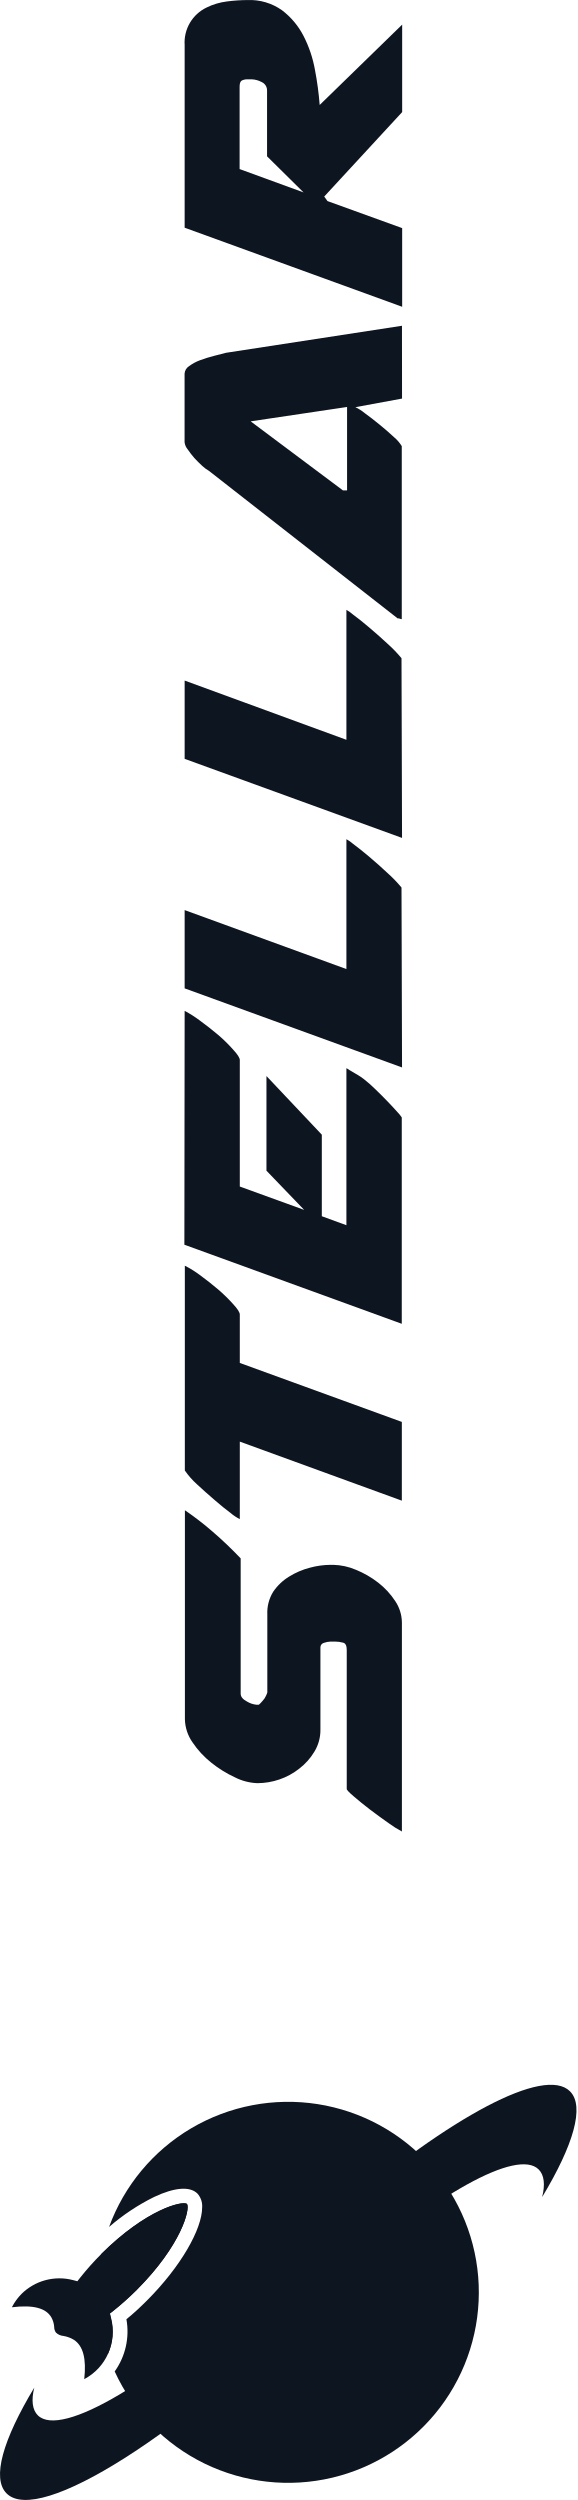
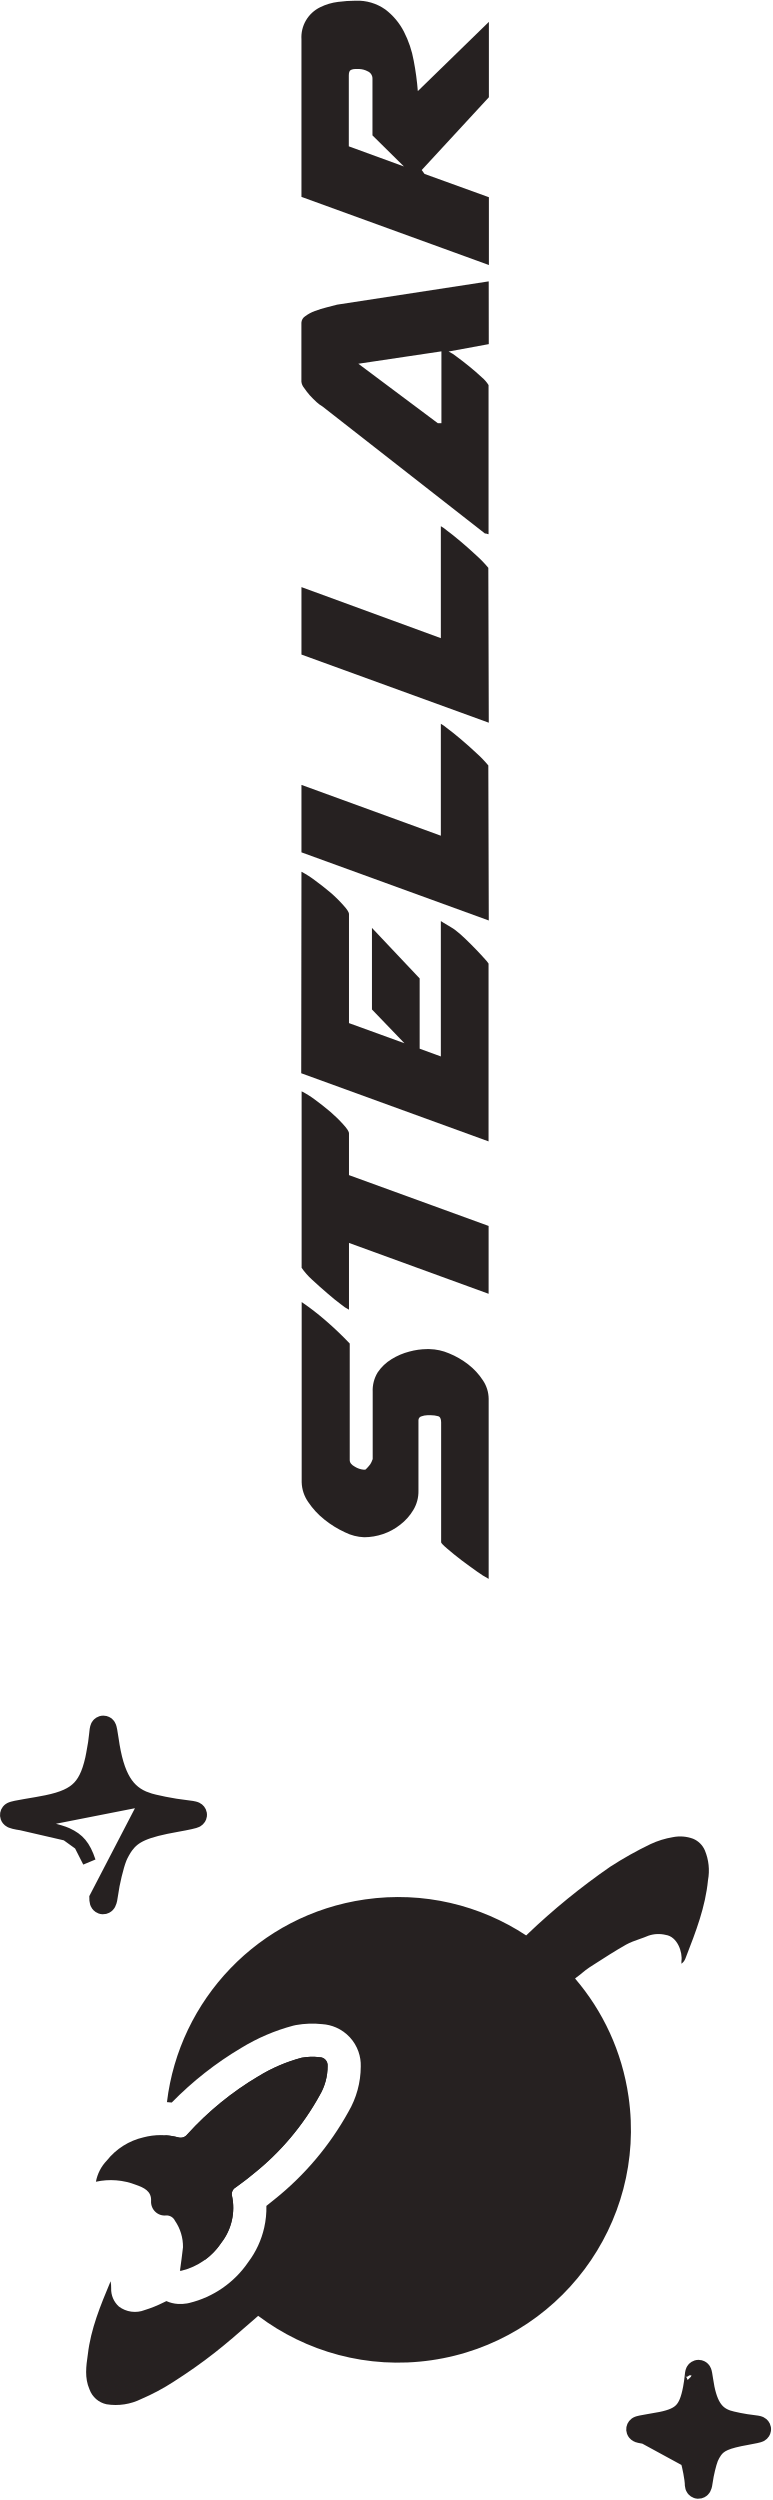
- <svg xmlns="http://www.w3.org/2000/svg" width="171" height="740" viewBox="0 0 171 740" fill="none">
-   <path d="M98.591 485.91L97.862 485.91C97.188 485.928 96.522 486.054 95.889 486.285C95.589 486.356 95.322 486.528 95.132 486.772C94.942 487.015 94.84 487.316 94.844 487.625L94.844 511.88C94.89 514.204 94.275 516.493 93.069 518.481C91.903 520.431 90.377 522.143 88.573 523.525C86.8 524.927 84.799 526.013 82.657 526.737C80.58 527.444 78.402 527.81 76.208 527.82C73.91 527.738 71.656 527.16 69.602 526.126C67.085 524.968 64.721 523.505 62.562 521.771C60.391 520.051 58.501 518.004 56.961 515.703C55.564 513.705 54.789 511.341 54.732 508.905L54.732 447.035C57.602 448.994 60.354 451.119 62.976 453.399C65.859 455.887 68.617 458.518 71.239 461.281L71.239 501.319C71.239 502.225 71.85 502.974 73.053 503.624C73.938 504.171 74.936 504.508 75.972 504.609L76.583 504.609C76.583 504.609 76.839 504.432 77.135 504.117L77.786 503.388C78.175 502.98 78.489 502.506 78.713 501.989C78.882 501.661 79.02 501.318 79.127 500.964L79.127 477.911C79.014 475.55 79.611 473.21 80.843 471.192C82.081 469.356 83.702 467.81 85.595 466.66C87.494 465.48 89.562 464.596 91.728 464.039C93.702 463.499 95.737 463.214 97.783 463.192L98.591 463.192C100.912 463.239 103.202 463.734 105.336 464.65C107.711 465.612 109.94 466.899 111.962 468.473C113.931 469.999 115.63 471.844 116.991 473.93C118.259 475.812 118.945 478.026 118.963 480.295L118.963 542.125C117.59 541.394 116.272 540.564 115.018 539.643C113.224 538.382 111.429 537.062 109.615 535.702C107.801 534.342 106.164 532.963 104.744 531.761C103.324 530.559 102.634 529.791 102.634 529.574L102.634 488.334C102.634 487.132 102.259 486.364 101.53 486.226C100.778 486.019 100.002 485.913 99.222 485.91L98.591 485.91Z" fill="#0D1520" />
-   <path d="M70.982 426.72L70.982 449.656C70.018 449.178 69.117 448.583 68.3 447.882C66.841 446.799 65.224 445.498 63.449 443.942C61.674 442.385 59.939 440.907 58.282 439.331C56.94 438.12 55.742 436.758 54.713 435.272L54.713 374.643C56.267 375.437 57.751 376.359 59.15 377.402C60.984 378.742 62.778 380.16 64.553 381.658C66.132 383.011 67.621 384.466 69.01 386.012C70.312 387.431 70.982 388.456 70.982 389.106L70.982 403.431L118.943 420.888L118.943 444.198L70.982 426.72Z" fill="#0D1520" />
-   <path d="M54.654 299.217C56.226 300.048 57.729 301.004 59.15 302.074C60.984 303.413 62.779 304.812 64.553 306.31C66.137 307.664 67.626 309.126 69.01 310.684C70.312 312.103 70.982 313.127 70.982 313.778L70.982 351.215L90.032 358.131L78.871 346.525L78.871 318.507L95.258 335.866L95.258 360.003L102.535 362.663L102.535 316.201C102.693 316.201 103.028 316.497 103.561 316.812C104.093 317.127 104.626 317.462 105.198 317.778C105.77 318.093 106.282 318.428 106.775 318.743C107.069 318.931 107.352 319.135 107.623 319.354C108.812 320.278 109.945 321.271 111.015 322.329C112.317 323.59 113.559 324.812 114.723 326.033C115.886 327.255 116.892 328.319 117.701 329.245C118.155 329.711 118.564 330.219 118.923 330.762L118.923 391.844L54.575 368.436L54.654 299.217Z" fill="#0D1520" />
-   <path d="M119.002 315.964L54.654 292.556L54.654 269.385L102.536 286.842L102.536 248.4C103.24 248.789 103.901 249.251 104.508 249.779C105.888 250.804 107.485 252.065 109.3 253.602C111.114 255.139 112.948 256.754 114.762 258.469C116.226 259.778 117.59 261.194 118.845 262.705L119.002 315.964Z" fill="#0D1520" />
-   <path d="M119.002 248.026L54.654 224.618L54.654 201.446L102.536 218.982L102.536 180.521C103.242 180.913 103.903 181.383 104.508 181.92C105.888 182.924 107.485 184.205 109.3 185.742C111.114 187.279 112.948 188.895 114.762 190.589C116.226 191.899 117.59 193.315 118.845 194.826L119.002 248.026Z" fill="#0D1520" />
-   <path d="M119.002 117.981L105.198 120.523C106.193 120.999 107.127 121.595 107.978 122.296C109.359 123.301 110.818 124.424 112.356 125.685C113.895 126.946 115.315 128.168 116.616 129.39C117.525 130.145 118.305 131.043 118.923 132.05L118.923 183.28C118.632 183.237 118.347 183.157 118.075 183.043L117.701 183.043L61.852 139.38C61.141 138.97 60.48 138.481 59.88 137.921C59.091 137.192 58.282 136.404 57.513 135.557C56.804 134.744 56.146 133.889 55.541 132.996C55.036 132.398 54.72 131.664 54.634 130.887L54.634 110.612C54.66 110.162 54.794 109.726 55.024 109.338C55.254 108.951 55.573 108.624 55.955 108.385C56.962 107.638 58.071 107.041 59.249 106.612C60.579 106.119 61.935 105.698 63.311 105.351C64.731 104.977 65.914 104.681 66.9 104.425L118.983 96.425L119.002 117.981ZM102.733 145.153L102.733 120.464L74.197 124.72L101.51 145.153L102.733 145.153Z" fill="#0D1520" />
-   <path d="M54.654 67.401L54.654 13.294C54.51 11.018 55.048 8.75 56.2 6.781C57.352 4.812 59.066 3.231 61.122 2.24C63.029 1.296 65.083 0.683 67.196 0.427C69.21 0.163 71.239 0.024 73.27 0.013C76.908 -0.133 80.493 0.927 83.466 3.028C86.128 5.051 88.305 7.643 89.835 10.614C91.463 13.782 92.606 17.176 93.228 20.683C93.887 24.115 94.354 27.582 94.628 31.067L119.042 7.284L119.042 33.175L95.969 58.179L96.935 59.519L119.042 67.519L119.042 90.809L54.654 67.401ZM73.231 23.481C72.658 23.464 72.09 23.585 71.574 23.835C71.14 24.085 70.923 24.696 70.923 25.668L70.923 50.042L89.855 56.958L79.048 46.278L79.048 26.87C79.073 26.321 78.929 25.779 78.636 25.314C78.344 24.849 77.917 24.485 77.412 24.269C76.529 23.796 75.552 23.526 74.552 23.481L73.231 23.481Z" fill="#0D1520" />
-   <path d="M100.741 654.339C96.521 657.787 90.309 663.226 86.049 667.482C83.117 670.227 80.172 673.045 77.214 675.935C46.627 704.683 18.092 721.825 11.189 714.929C9.572 713.313 9.217 710.495 10.144 706.732C0.915 722.081 -2.536 733.608 1.96 738.061C11.465 747.598 53.865 720.722 96.619 678.082L97.191 677.55L97.29 677.55L99.262 675.797C99.853 675.284 100.406 674.812 100.8 674.418C128.508 649.768 153.119 635.818 159.449 642.162C161.066 643.778 161.421 646.596 160.475 650.339C169.724 634.99 173.155 623.463 168.718 619.03C161.185 611.483 133.201 626.636 100.741 654.339Z" fill="#0D1520" />
-   <path d="M32.527 684.801L33.632 683.934C36.006 682.027 38.277 679.994 40.435 677.846C53.747 664.526 56.37 653.787 55.344 652.349C53.944 651.364 43.196 653.984 29.865 667.304C27.703 669.463 25.668 671.746 23.771 674.141L22.904 675.245L21.543 674.89C18.872 674.203 16.067 674.221 13.405 674.943C10.743 675.665 8.315 677.066 6.358 679.008C5.213 680.167 4.255 681.497 3.518 682.949C9.848 682.18 13.615 683.185 15.212 685.964C15.694 686.83 15.977 687.792 16.041 688.781C16.029 689.374 16.209 689.954 16.553 690.436C17.155 691.023 17.944 691.379 18.782 691.441C19.901 691.625 20.973 692.027 21.937 692.623C24.619 694.456 25.605 698.18 24.935 704.229C28.093 702.565 30.593 699.879 32.026 696.612C33.459 693.344 33.74 689.687 32.823 686.239L32.527 684.801Z" fill="#0D1520" />
-   <path d="M32.882 686.161L32.527 684.801L33.631 683.934C36.006 682.027 38.277 679.995 40.435 677.846C53.746 664.526 56.369 653.788 55.344 652.349C53.944 651.364 43.275 653.965 30.003 667.147C29.241 670.895 28.858 674.711 28.859 678.536C28.857 684.758 29.89 690.937 31.916 696.821C33.455 693.484 33.796 689.72 32.882 686.161V686.161Z" fill="#0D1520" />
-   <path d="M32.271 659.186C36.325 655.669 40.811 652.682 45.622 650.3C51.676 647.443 56.232 647.088 58.44 649.295C58.931 649.845 59.308 650.487 59.549 651.184C59.789 651.881 59.888 652.618 59.84 653.354C59.84 659.836 53.471 670.969 43.512 680.939C41.54 682.91 39.568 684.762 37.418 686.496C37.902 689.172 37.844 691.917 37.248 694.571C36.651 697.224 35.529 699.731 33.947 701.943C39.376 713.829 48.767 723.463 60.515 729.199C72.263 734.934 85.641 736.416 98.361 733.392C111.082 730.367 122.357 723.023 130.26 712.614C138.163 702.205 142.203 689.378 141.691 676.323C141.179 663.268 136.146 650.796 127.452 641.037C118.758 631.279 106.943 624.839 94.024 622.818C81.106 620.797 67.886 623.32 56.623 629.957C45.359 636.594 36.752 646.932 32.271 659.206L32.271 659.186Z" fill="#0D1520" />
+ <svg xmlns="http://www.w3.org/2000/svg" width="233" height="754" viewBox="0 0 233 754" fill="none">
+   <path d="M6.503 550.05L6.503 550.05C5.642 549.924 4.85 549.775 4.262 549.629C3.986 549.561 3.673 549.474 3.407 549.364C3.309 549.324 3.027 549.208 2.756 548.985C2.634 548.884 2.301 548.593 2.118 548.081C1.876 547.403 2.016 546.672 2.441 546.137C2.711 545.797 3.03 545.628 3.101 545.59L3.106 545.587C3.227 545.523 3.337 545.478 3.409 545.451C3.556 545.394 3.711 545.347 3.843 545.31C4.118 545.233 4.465 545.151 4.844 545.07C5.612 544.905 6.62 544.719 7.691 544.547C9.763 544.216 12.639 543.702 14.065 543.409C18.962 542.402 21.87 541.075 23.834 539.004C25.814 536.916 27.098 533.794 28.081 528.567L30.047 528.936L28.081 528.567C28.414 526.797 28.754 524.447 28.838 523.386C28.887 522.77 28.953 522.188 29.024 521.741C29.058 521.526 29.101 521.293 29.155 521.088C29.179 520.999 29.227 520.825 29.314 520.638C29.353 520.554 29.448 520.357 29.624 520.15C29.754 519.997 30.268 519.434 31.166 519.434C31.868 519.434 32.33 519.787 32.51 519.949C32.709 520.126 32.827 520.304 32.88 520.388C32.99 520.564 33.053 520.724 33.077 520.787C33.135 520.939 33.177 521.092 33.205 521.198C33.264 521.429 33.326 521.723 33.386 522.039C33.509 522.684 33.649 523.551 33.781 524.49C34.587 530.232 35.794 534.243 37.503 537.067C39.164 539.813 41.354 541.528 44.391 542.595L6.503 550.05ZM6.503 550.05C12.553 550.938 18.014 552.242 20.088 553.187L20.088 553.187M6.503 550.05L20.088 553.187M20.088 553.187C21.927 554.026 23.205 554.955 24.216 556.169M20.088 553.187L24.216 556.169M24.216 556.169C25.245 557.404 26.093 559.047 26.897 561.457L24.216 556.169ZM28.932 572.357C28.933 572.785 28.949 573.355 29.091 573.818C29.13 573.947 29.22 574.211 29.418 574.486C29.614 574.757 30.121 575.303 30.995 575.341C31.819 575.377 32.349 574.927 32.539 574.738C32.753 574.525 32.879 574.309 32.94 574.196C33.16 573.788 33.287 573.272 33.368 572.9C33.465 572.452 33.557 571.9 33.639 571.269L33.639 571.269C34.066 567.967 35.306 562.849 36.211 560.545L36.211 560.544C36.618 559.511 37.55 557.833 38.219 556.933L38.219 556.933C40.552 553.793 43.654 552.213 53.401 550.497L53.401 550.497C54.965 550.222 56.372 549.945 57.384 549.719C57.882 549.608 58.32 549.501 58.641 549.406C58.782 549.365 58.992 549.3 59.187 549.21L59.193 549.207C59.257 549.179 59.539 549.051 59.803 548.797C59.926 548.679 60.315 548.283 60.407 547.615C60.526 546.757 60.089 546.118 59.705 545.796L59.701 545.793C59.392 545.534 59.058 545.42 58.989 545.396C58.986 545.395 58.983 545.394 58.981 545.394C58.851 545.348 58.721 545.313 58.615 545.286C58.398 545.232 58.141 545.182 57.878 545.136C57.343 545.043 56.668 544.951 55.97 544.878C52.362 544.501 46.444 543.316 44.391 542.595L28.932 572.357Z" fill="#262121" stroke="#262121" stroke-width="4" />
+   <path d="M194.411 735.102L194.411 735.102C193.833 735.017 193.291 734.916 192.877 734.814C192.688 734.767 192.444 734.701 192.222 734.611L192.22 734.61C192.142 734.578 191.879 734.471 191.619 734.258C191.502 734.162 191.17 733.874 190.987 733.365C190.744 732.687 190.886 731.957 191.31 731.425C191.578 731.089 191.891 730.924 191.957 730.89C191.959 730.889 191.961 730.888 191.962 730.887C192.076 730.826 192.177 730.786 192.237 730.763C192.362 730.715 192.487 730.678 192.582 730.651C192.782 730.595 193.025 730.538 193.28 730.484C193.797 730.373 194.47 730.25 195.181 730.136C196.534 729.921 198.409 729.587 199.331 729.399C202.493 728.751 204.233 727.922 205.376 726.723C206.533 725.507 207.344 723.633 207.981 720.261L207.981 720.261C208.197 719.117 208.415 717.611 208.467 716.953C208.5 716.538 208.545 716.14 208.595 715.825C208.619 715.676 208.651 715.497 208.696 715.328C208.715 715.258 208.759 715.098 208.842 714.92C208.878 714.841 208.972 714.648 209.147 714.443C209.276 714.292 209.788 713.734 210.68 713.734C211.377 713.734 211.837 714.084 212.018 714.245C212.215 714.421 212.333 714.597 212.385 714.679C212.493 714.852 212.554 715.006 212.575 715.061C212.628 715.198 212.663 715.329 212.683 715.405C212.727 715.577 212.771 715.787 212.812 715.998C212.895 716.433 212.989 717.011 213.076 717.632C213.599 721.342 214.373 723.851 215.422 725.577C216.422 727.223 217.726 728.245 219.576 728.892C220.852 729.338 224.674 730.104 227.013 730.347C227.482 730.396 227.941 730.458 228.309 730.522C228.49 730.553 228.675 730.589 228.84 730.63C228.92 730.65 229.028 730.679 229.141 730.718C229.143 730.719 229.145 730.72 229.147 730.72C229.201 730.738 229.522 730.847 229.826 731.099L229.83 731.102C230.213 731.422 230.653 732.061 230.533 732.921C230.44 733.59 230.05 733.984 229.929 734.1C229.669 734.349 229.395 734.472 229.34 734.497C229.338 734.498 229.336 734.498 229.334 734.499C229.159 734.579 228.982 734.633 228.886 734.661C228.653 734.729 228.348 734.803 228.017 734.877C227.341 735.027 226.407 735.21 225.376 735.39L225.376 735.39C218.998 736.508 217.21 737.508 215.854 739.325L215.854 739.325C215.452 739.864 214.871 740.905 214.628 741.522L214.628 741.522C214.06 742.96 213.259 746.242 212.984 748.356L212.984 748.356C212.929 748.781 212.865 749.162 212.796 749.479C212.743 749.72 212.644 750.147 212.447 750.509C212.392 750.611 212.271 750.819 212.062 751.025C211.877 751.209 211.353 751.653 210.538 751.618C209.673 751.58 209.17 751.041 208.978 750.775C208.783 750.507 208.697 750.251 208.661 750.135C208.534 749.72 208.527 749.25 208.526 748.977C208.525 748.522 208.351 747.228 208.065 745.694C207.786 744.194 207.457 742.764 207.228 742.083L194.411 735.102ZM194.411 735.102C198.377 735.681 201.871 736.522 203.134 737.096L203.134 737.096M194.411 735.102L203.134 737.096M203.134 737.096C204.269 737.611 205.015 738.161 205.597 738.857M203.134 737.096L205.597 738.857M205.597 738.857C206.195 739.572 206.716 740.556 207.228 742.083L205.597 738.857ZM227.79 730.813C227.79 730.813 227.788 730.814 227.782 730.816C227.788 730.814 227.79 730.813 227.79 730.813ZM208.809 716.403C208.808 716.399 208.807 716.396 208.807 716.396C208.807 716.395 208.808 716.397 208.809 716.403Z" fill="#262121" stroke="#262121" stroke-width="4" />
+   <path d="M54.273 684.884C54.587 682.445 54.949 680.129 55.19 677.763C55.23 674.916 54.386 672.127 52.776 669.789C52.54 669.287 52.161 668.866 51.689 668.58C51.217 668.294 50.672 668.154 50.121 668.18C49.529 668.248 48.928 668.185 48.362 667.995C47.796 667.804 47.278 667.492 46.844 667.079C46.409 666.665 46.07 666.162 45.848 665.602C45.626 665.043 45.528 664.441 45.559 663.839C45.753 660.791 43.291 659.767 41.046 658.962C37.185 657.457 32.973 657.126 28.929 658.011C29.376 655.601 30.518 653.378 32.212 651.622C35.009 648.095 38.905 645.629 43.267 644.623C46.701 643.721 50.307 643.721 53.742 644.623C54.243 644.774 54.778 644.766 55.274 644.6C55.77 644.434 56.204 644.119 56.518 643.697C62.752 636.823 69.968 630.93 77.927 626.212C81.998 623.717 86.404 621.828 91.009 620.604C92.787 620.286 94.6 620.237 96.392 620.457C96.724 620.456 97.052 620.525 97.356 620.658C97.661 620.791 97.935 620.986 98.161 621.231C98.388 621.476 98.562 621.765 98.673 622.081C98.784 622.397 98.829 622.732 98.806 623.066C98.825 626.201 97.99 629.28 96.392 631.967C91.356 641.096 84.579 649.127 76.455 655.597C74.741 657.06 72.907 658.377 71.096 659.718C70.663 659.955 70.318 660.329 70.113 660.782C69.908 661.235 69.855 661.743 69.962 662.23C70.492 664.679 70.481 667.216 69.93 669.66C69.379 672.105 68.302 674.397 66.776 676.373C63.956 680.638 59.645 683.669 54.707 684.859C54.564 684.884 54.418 684.893 54.273 684.884Z" fill="#262121" />
+   <path fill-rule="evenodd" clip-rule="evenodd" d="M50.183 694.009C49.894 694.153 49.603 694.294 49.31 694.432C47.481 695.353 45.577 696.118 43.62 696.72C42.344 697.219 40.963 697.383 39.606 697.197C38.249 697.012 36.961 696.482 35.863 695.659C35.092 694.968 34.482 694.114 34.078 693.159C33.674 692.204 33.485 691.172 33.525 690.135C33.563 689.425 33.461 688.714 33.362 688.024L33.279 688.223C30.322 695.311 27.378 702.366 26.495 710.055L26.486 710.114C25.977 713.651 25.473 717.15 26.992 720.637C27.396 721.767 28.083 722.774 28.986 723.561C29.89 724.348 30.98 724.889 32.152 725.131C35.729 725.703 39.393 725.141 42.635 723.525C46.026 722.07 49.286 720.329 52.381 718.318C56.624 715.594 60.803 712.698 64.768 709.571C68.431 706.698 71.935 703.636 75.436 700.578L75.439 700.576C76.247 699.87 77.055 699.164 77.865 698.46C92.267 709.296 110.812 714.62 130.062 711.854C168.442 706.341 195.086 670.757 189.572 632.377C187.606 618.694 181.819 606.503 173.445 596.729C173.538 596.628 173.66 596.524 173.812 596.416C174.427 595.983 175.008 595.507 175.587 595.031L175.587 595.031C176.295 594.449 177.002 593.868 177.769 593.371C178.201 593.093 178.634 592.815 179.066 592.536L179.066 592.536C182.307 590.449 185.548 588.363 188.821 586.507C190.093 585.8 191.484 585.312 192.879 584.822L192.879 584.822C193.787 584.504 194.697 584.185 195.576 583.804C197.245 583.233 199.042 583.15 200.758 583.563C204.323 584.078 205.902 588.785 205.524 591.458C205.502 591.726 205.501 591.995 205.519 592.264C206.044 591.887 206.449 591.368 206.688 590.767L206.954 590.082C209.854 582.612 212.751 575.152 213.534 567.047C214.094 564.03 213.765 560.914 212.587 558.081C211.906 556.487 210.629 555.224 209.032 554.564C207.084 553.846 204.978 553.682 202.944 554.089C200.605 554.475 198.33 555.182 196.183 556.188C192.01 558.197 187.967 560.466 184.077 562.982C175.235 569.094 166.887 575.895 159.111 583.324C158.992 583.479 158.847 583.613 158.684 583.72C144.858 574.61 127.773 570.327 110.094 572.867C77.941 577.486 54.024 603.21 50.352 634.002C50.836 634.031 51.318 634.072 51.8 634.124C58.046 627.743 65.093 622.202 72.767 617.646C77.644 614.666 82.922 612.407 88.44 610.939C88.708 610.868 88.978 610.808 89.251 610.759C91.867 610.292 94.534 610.199 97.174 610.482C98.618 610.572 100.036 610.915 101.362 611.495C102.935 612.183 104.343 613.187 105.502 614.44C106.661 615.693 107.547 617.167 108.109 618.769C108.617 620.218 108.853 621.745 108.806 623.275C108.788 628.073 107.504 632.786 105.076 636.928C99.44 647.104 91.878 656.071 82.814 663.316C81.999 664.007 81.161 664.672 80.345 665.297C80.392 667.496 80.172 669.7 79.686 671.858C78.843 675.6 77.218 679.122 74.917 682.189C70.709 688.392 64.349 692.822 57.051 694.581C56.84 694.632 56.628 694.676 56.415 694.713C55.512 694.869 54.594 694.921 53.679 694.866C52.459 694.794 51.276 694.499 50.183 694.009ZM61.819 681.567C56.089 673.066 52.14 663.172 50.584 652.344C50.182 649.542 49.95 646.754 49.883 643.993C51.181 644.08 52.473 644.29 53.742 644.623C54.243 644.774 54.778 644.766 55.274 644.6C55.77 644.434 56.204 644.119 56.518 643.697C62.752 636.823 69.968 630.93 77.927 626.212C81.999 623.717 86.405 621.828 91.01 620.604C92.787 620.286 94.601 620.237 96.392 620.457C96.724 620.456 97.052 620.525 97.357 620.658C97.661 620.791 97.935 620.986 98.162 621.231C98.388 621.476 98.562 621.765 98.673 622.081C98.784 622.397 98.829 622.732 98.806 623.066C98.826 626.201 97.99 629.28 96.392 631.967C91.356 641.096 84.58 649.127 76.455 655.597C75.002 656.838 73.462 657.973 71.924 659.107L71.923 659.107C71.648 659.311 71.372 659.514 71.097 659.718C70.663 659.955 70.318 660.329 70.113 660.782C69.909 661.235 69.856 661.743 69.962 662.23C70.492 664.679 70.481 667.216 69.93 669.66C69.379 672.105 68.303 674.397 66.776 676.373C66.283 677.12 65.744 677.828 65.164 678.496C65.087 678.584 65.01 678.671 64.932 678.757C63.991 679.804 62.947 680.745 61.819 681.567Z" fill="#262121" />
+   <path d="M129.495 426.834L128.855 426.834C128.264 426.849 127.679 426.96 127.123 427.163C126.859 427.226 126.625 427.376 126.458 427.59C126.291 427.804 126.202 428.068 126.206 428.339L126.206 449.636C126.246 451.676 125.705 453.686 124.647 455.431C123.623 457.144 122.284 458.646 120.699 459.86C119.143 461.091 117.385 462.044 115.505 462.68C113.682 463.301 111.769 463.622 109.843 463.631C107.825 463.559 105.846 463.052 104.043 462.144C101.833 461.127 99.757 459.843 97.861 458.32C95.955 456.81 94.296 455.012 92.944 452.992C91.718 451.238 91.037 449.162 90.987 447.023L90.987 392.701C93.507 394.421 95.923 396.287 98.225 398.289C100.757 400.474 103.178 402.783 105.48 405.209L105.48 440.363C105.48 441.159 106.016 441.816 107.073 442.387C107.849 442.867 108.726 443.163 109.635 443.252L110.172 443.252C110.172 443.252 110.397 443.096 110.657 442.819L111.228 442.179C111.57 441.821 111.846 441.405 112.042 440.951C112.191 440.663 112.312 440.362 112.406 440.051L112.406 419.81C112.306 417.738 112.831 415.683 113.912 413.911C114.999 412.299 116.423 410.942 118.085 409.932C119.752 408.896 121.568 408.12 123.47 407.631C125.203 407.156 126.989 406.906 128.786 406.887L129.495 406.887C131.533 406.929 133.544 407.363 135.417 408.167C137.502 409.012 139.46 410.141 141.235 411.523C142.964 412.864 144.456 414.484 145.65 416.316C146.764 417.968 147.367 419.911 147.382 421.904L147.382 476.191C146.176 475.549 145.019 474.821 143.919 474.012C142.343 472.904 140.767 471.745 139.174 470.552C137.582 469.358 136.144 468.147 134.898 467.092C133.651 466.036 133.045 465.362 133.045 465.171L133.045 428.962C133.045 427.907 132.716 427.232 132.075 427.111C131.415 426.929 130.734 426.836 130.05 426.834L129.495 426.834Z" fill="#262121" />
+   <path d="M105.255 374.865L105.255 395.002C104.408 394.583 103.617 394.06 102.9 393.445C101.618 392.493 100.199 391.352 98.64 389.985C97.082 388.618 95.558 387.321 94.104 385.937C92.925 384.873 91.874 383.677 90.97 382.373L90.97 329.14C92.334 329.837 93.637 330.647 94.866 331.562C96.476 332.739 98.052 333.984 99.61 335.299C100.996 336.487 102.303 337.764 103.523 339.122C104.666 340.368 105.255 341.268 105.255 341.839L105.255 354.416L147.364 369.744L147.364 390.21L105.255 374.865Z" fill="#262121" />
+   <path d="M90.918 262.916C92.298 263.646 93.618 264.485 94.866 265.424C96.476 266.601 98.052 267.829 99.61 269.144C101.001 270.333 102.308 271.616 103.523 272.984C104.666 274.23 105.255 275.13 105.255 275.701L105.255 308.571L121.981 314.643L112.181 304.453L112.181 279.853L126.569 295.094L126.569 316.287L132.959 318.622L132.959 277.828C133.097 277.828 133.391 278.088 133.859 278.365C134.326 278.642 134.794 278.936 135.296 279.212C135.798 279.489 136.248 279.783 136.681 280.06C136.939 280.225 137.188 280.404 137.426 280.596C138.469 281.408 139.464 282.28 140.404 283.209C141.547 284.316 142.638 285.389 143.659 286.461C144.681 287.534 145.564 288.468 146.274 289.281C146.673 289.69 147.032 290.136 147.347 290.613L147.347 344.244L90.849 323.691L90.918 262.916Z" fill="#262121" />
+   <path d="M147.417 277.62L90.918 257.067L90.918 236.722L132.959 252.05L132.959 218.297C133.577 218.639 134.157 219.045 134.69 219.509C135.902 220.408 137.305 221.515 138.898 222.865C140.491 224.214 142.101 225.633 143.694 227.138C144.979 228.288 146.177 229.531 147.278 230.857L147.417 277.62Z" fill="#262121" />
+   <path d="M147.417 217.969L90.918 197.416L90.918 177.071L132.959 192.468L132.959 158.698C133.579 159.043 134.16 159.455 134.69 159.927C135.902 160.809 137.305 161.934 138.898 163.283C140.491 164.632 142.101 166.051 143.694 167.539C144.979 168.689 146.177 169.932 147.278 171.258L147.417 217.969Z" fill="#262121" />
+   <path d="M147.417 103.789L135.296 106.021C136.17 106.439 136.99 106.962 137.738 107.578C138.95 108.46 140.231 109.446 141.581 110.553C142.932 111.66 144.179 112.733 145.321 113.806C146.12 114.468 146.804 115.257 147.347 116.141L147.347 161.122C147.091 161.084 146.841 161.014 146.603 160.914L146.274 160.914L97.238 122.577C96.614 122.217 96.033 121.787 95.506 121.297C94.814 120.656 94.104 119.964 93.429 119.221C92.806 118.507 92.228 117.756 91.697 116.972C91.254 116.447 90.976 115.803 90.901 115.12L90.901 97.319C90.924 96.924 91.041 96.54 91.243 96.2C91.445 95.86 91.725 95.573 92.061 95.364C92.944 94.708 93.918 94.183 94.952 93.807C96.12 93.373 97.311 93.004 98.519 92.699C99.766 92.371 100.805 92.111 101.671 91.886L147.399 84.862L147.417 103.789ZM133.132 127.646L133.132 105.969L108.077 109.706L132.058 127.646L133.132 127.646Z" fill="#262121" />
+   <path d="M90.918 59.379L90.918 11.872C90.791 9.873 91.264 7.882 92.276 6.154C93.287 4.425 94.792 3.037 96.597 2.167C98.272 1.338 100.075 0.799 101.93 0.575C103.699 0.343 105.48 0.221 107.263 0.212C110.458 0.083 113.605 1.014 116.215 2.859C118.553 4.635 120.464 6.91 121.808 9.519C123.237 12.301 124.241 15.281 124.786 18.36C125.365 21.373 125.775 24.417 126.015 27.477L147.451 6.595L147.451 29.328L127.193 51.282L128.041 52.458L147.451 59.482L147.451 79.931L90.918 59.379ZM107.229 20.816C106.726 20.801 106.227 20.908 105.774 21.128C105.393 21.347 105.203 21.883 105.203 22.737L105.203 44.137L121.825 50.209L112.337 40.833L112.337 23.792C112.358 23.31 112.232 22.834 111.975 22.426C111.718 22.018 111.343 21.698 110.9 21.508C110.125 21.093 109.267 20.856 108.389 20.816L107.229 20.816Z" fill="#262121" />
</svg>
